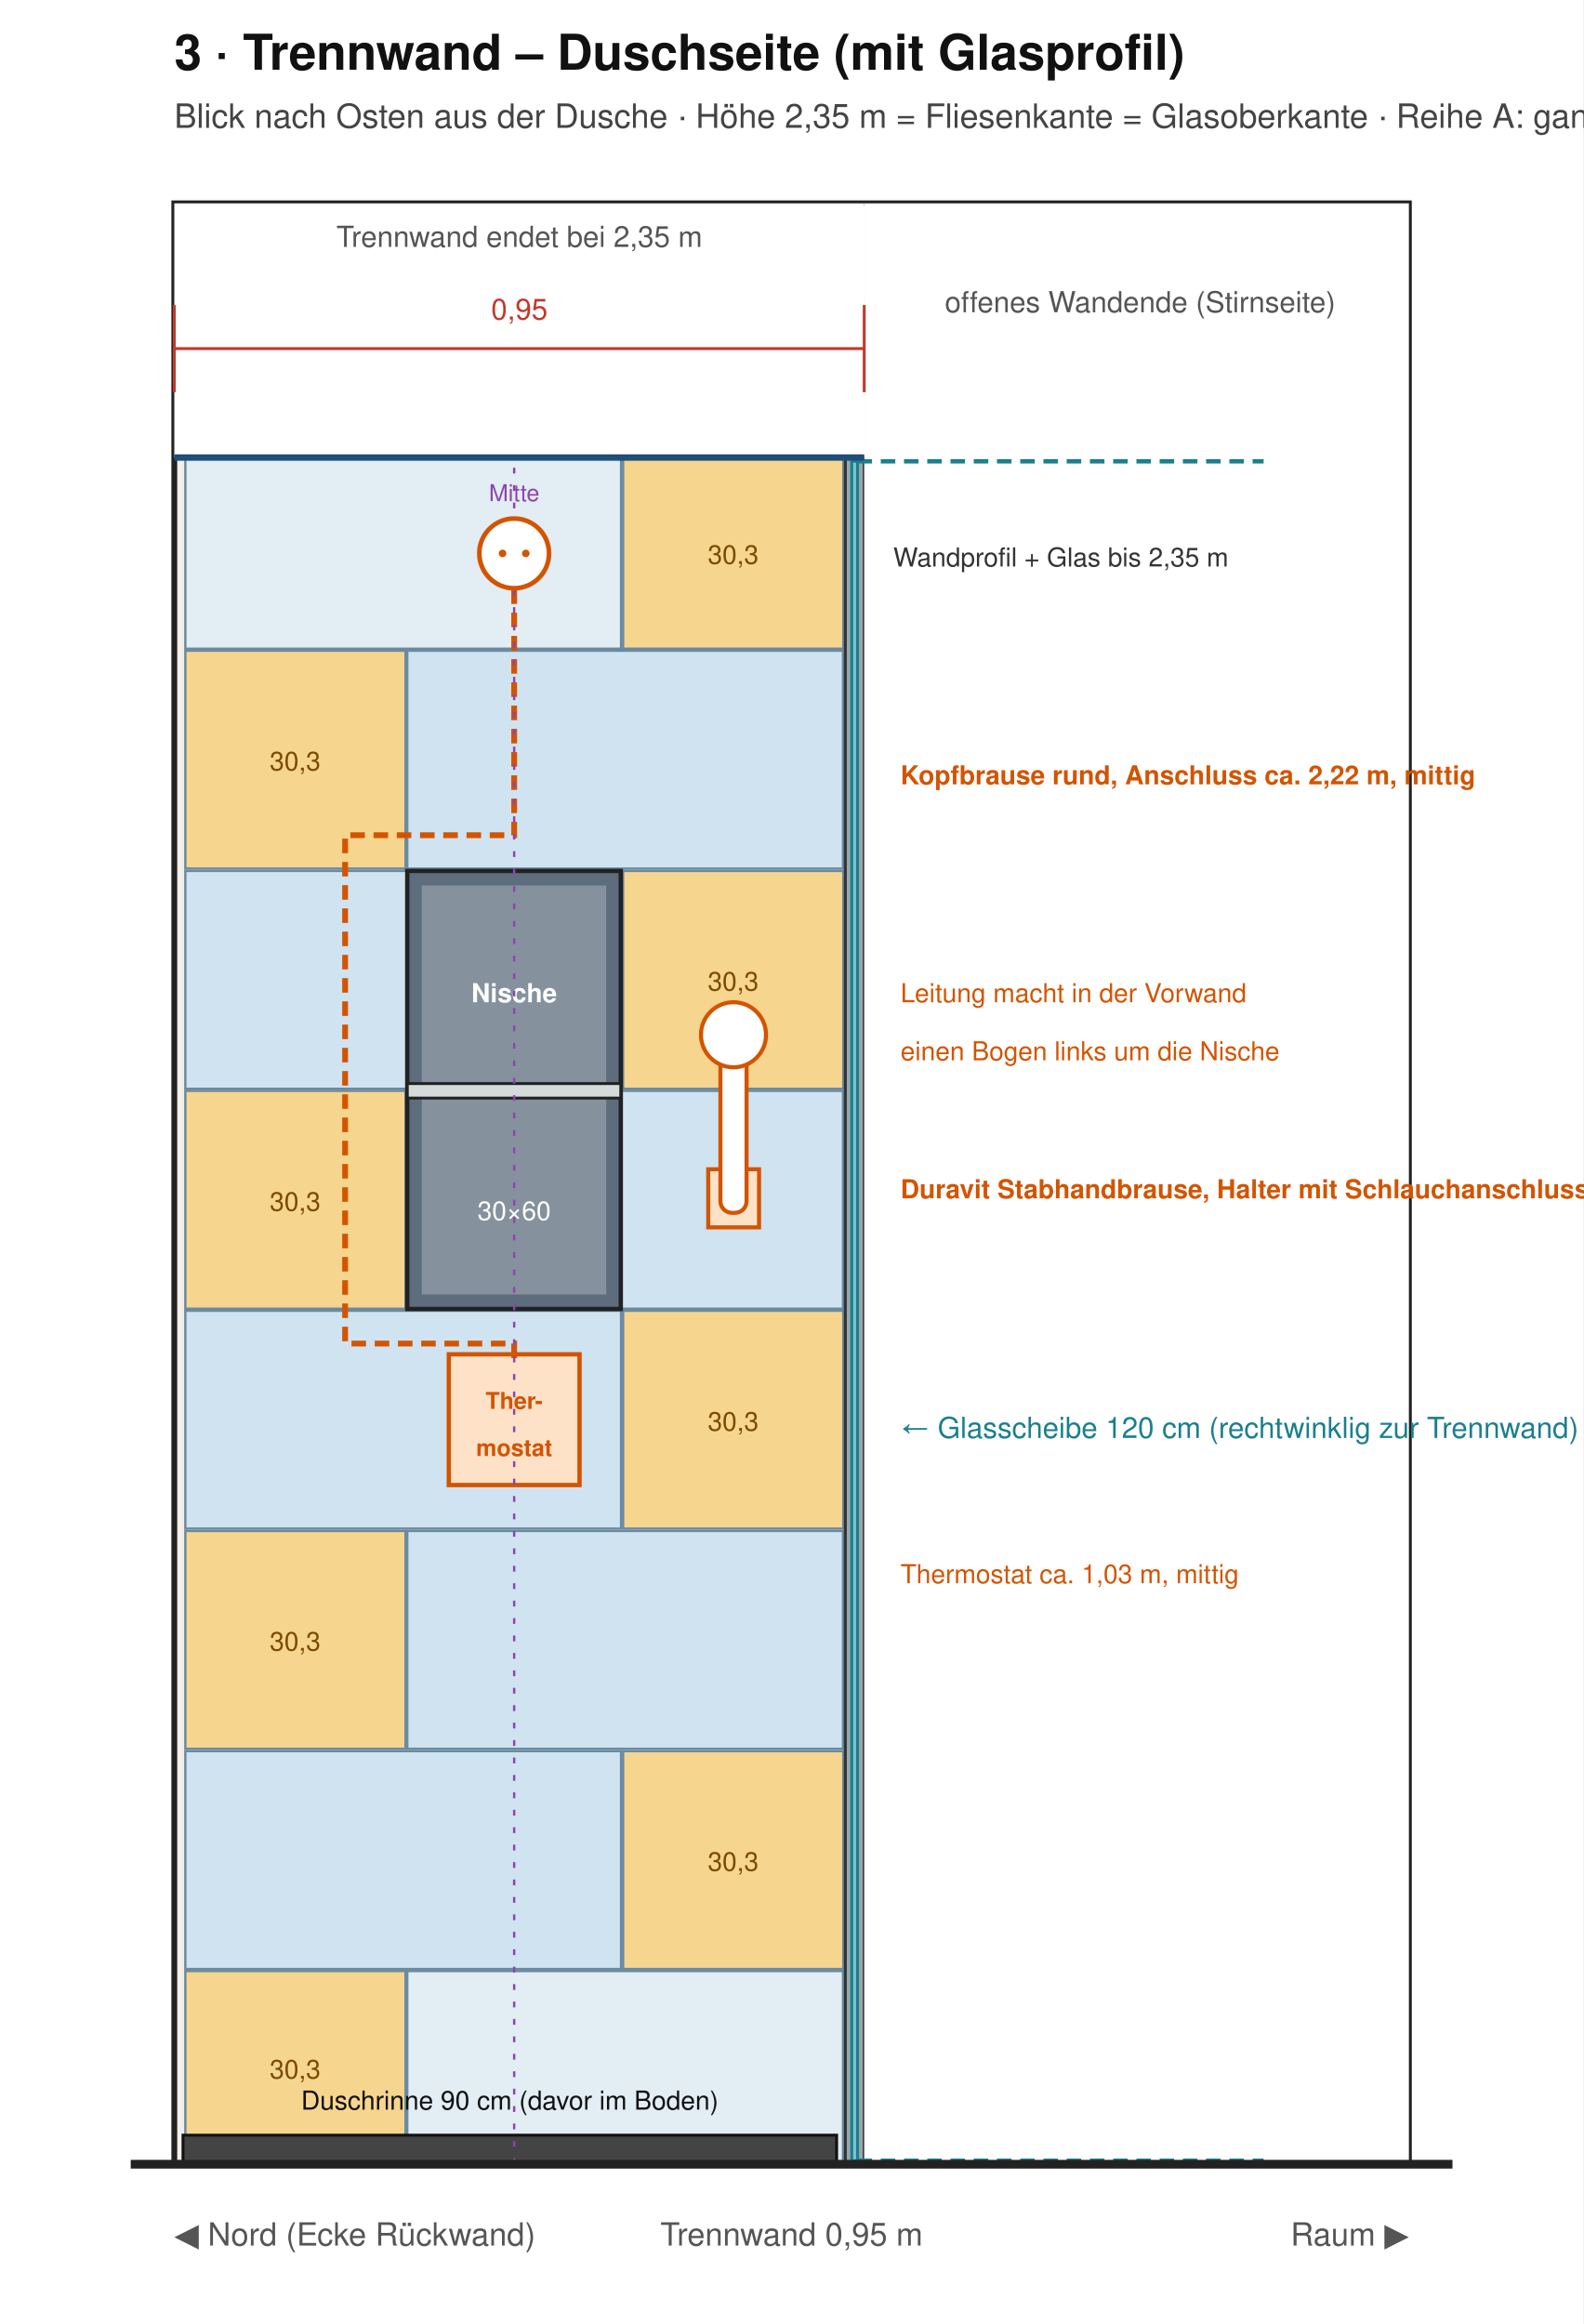
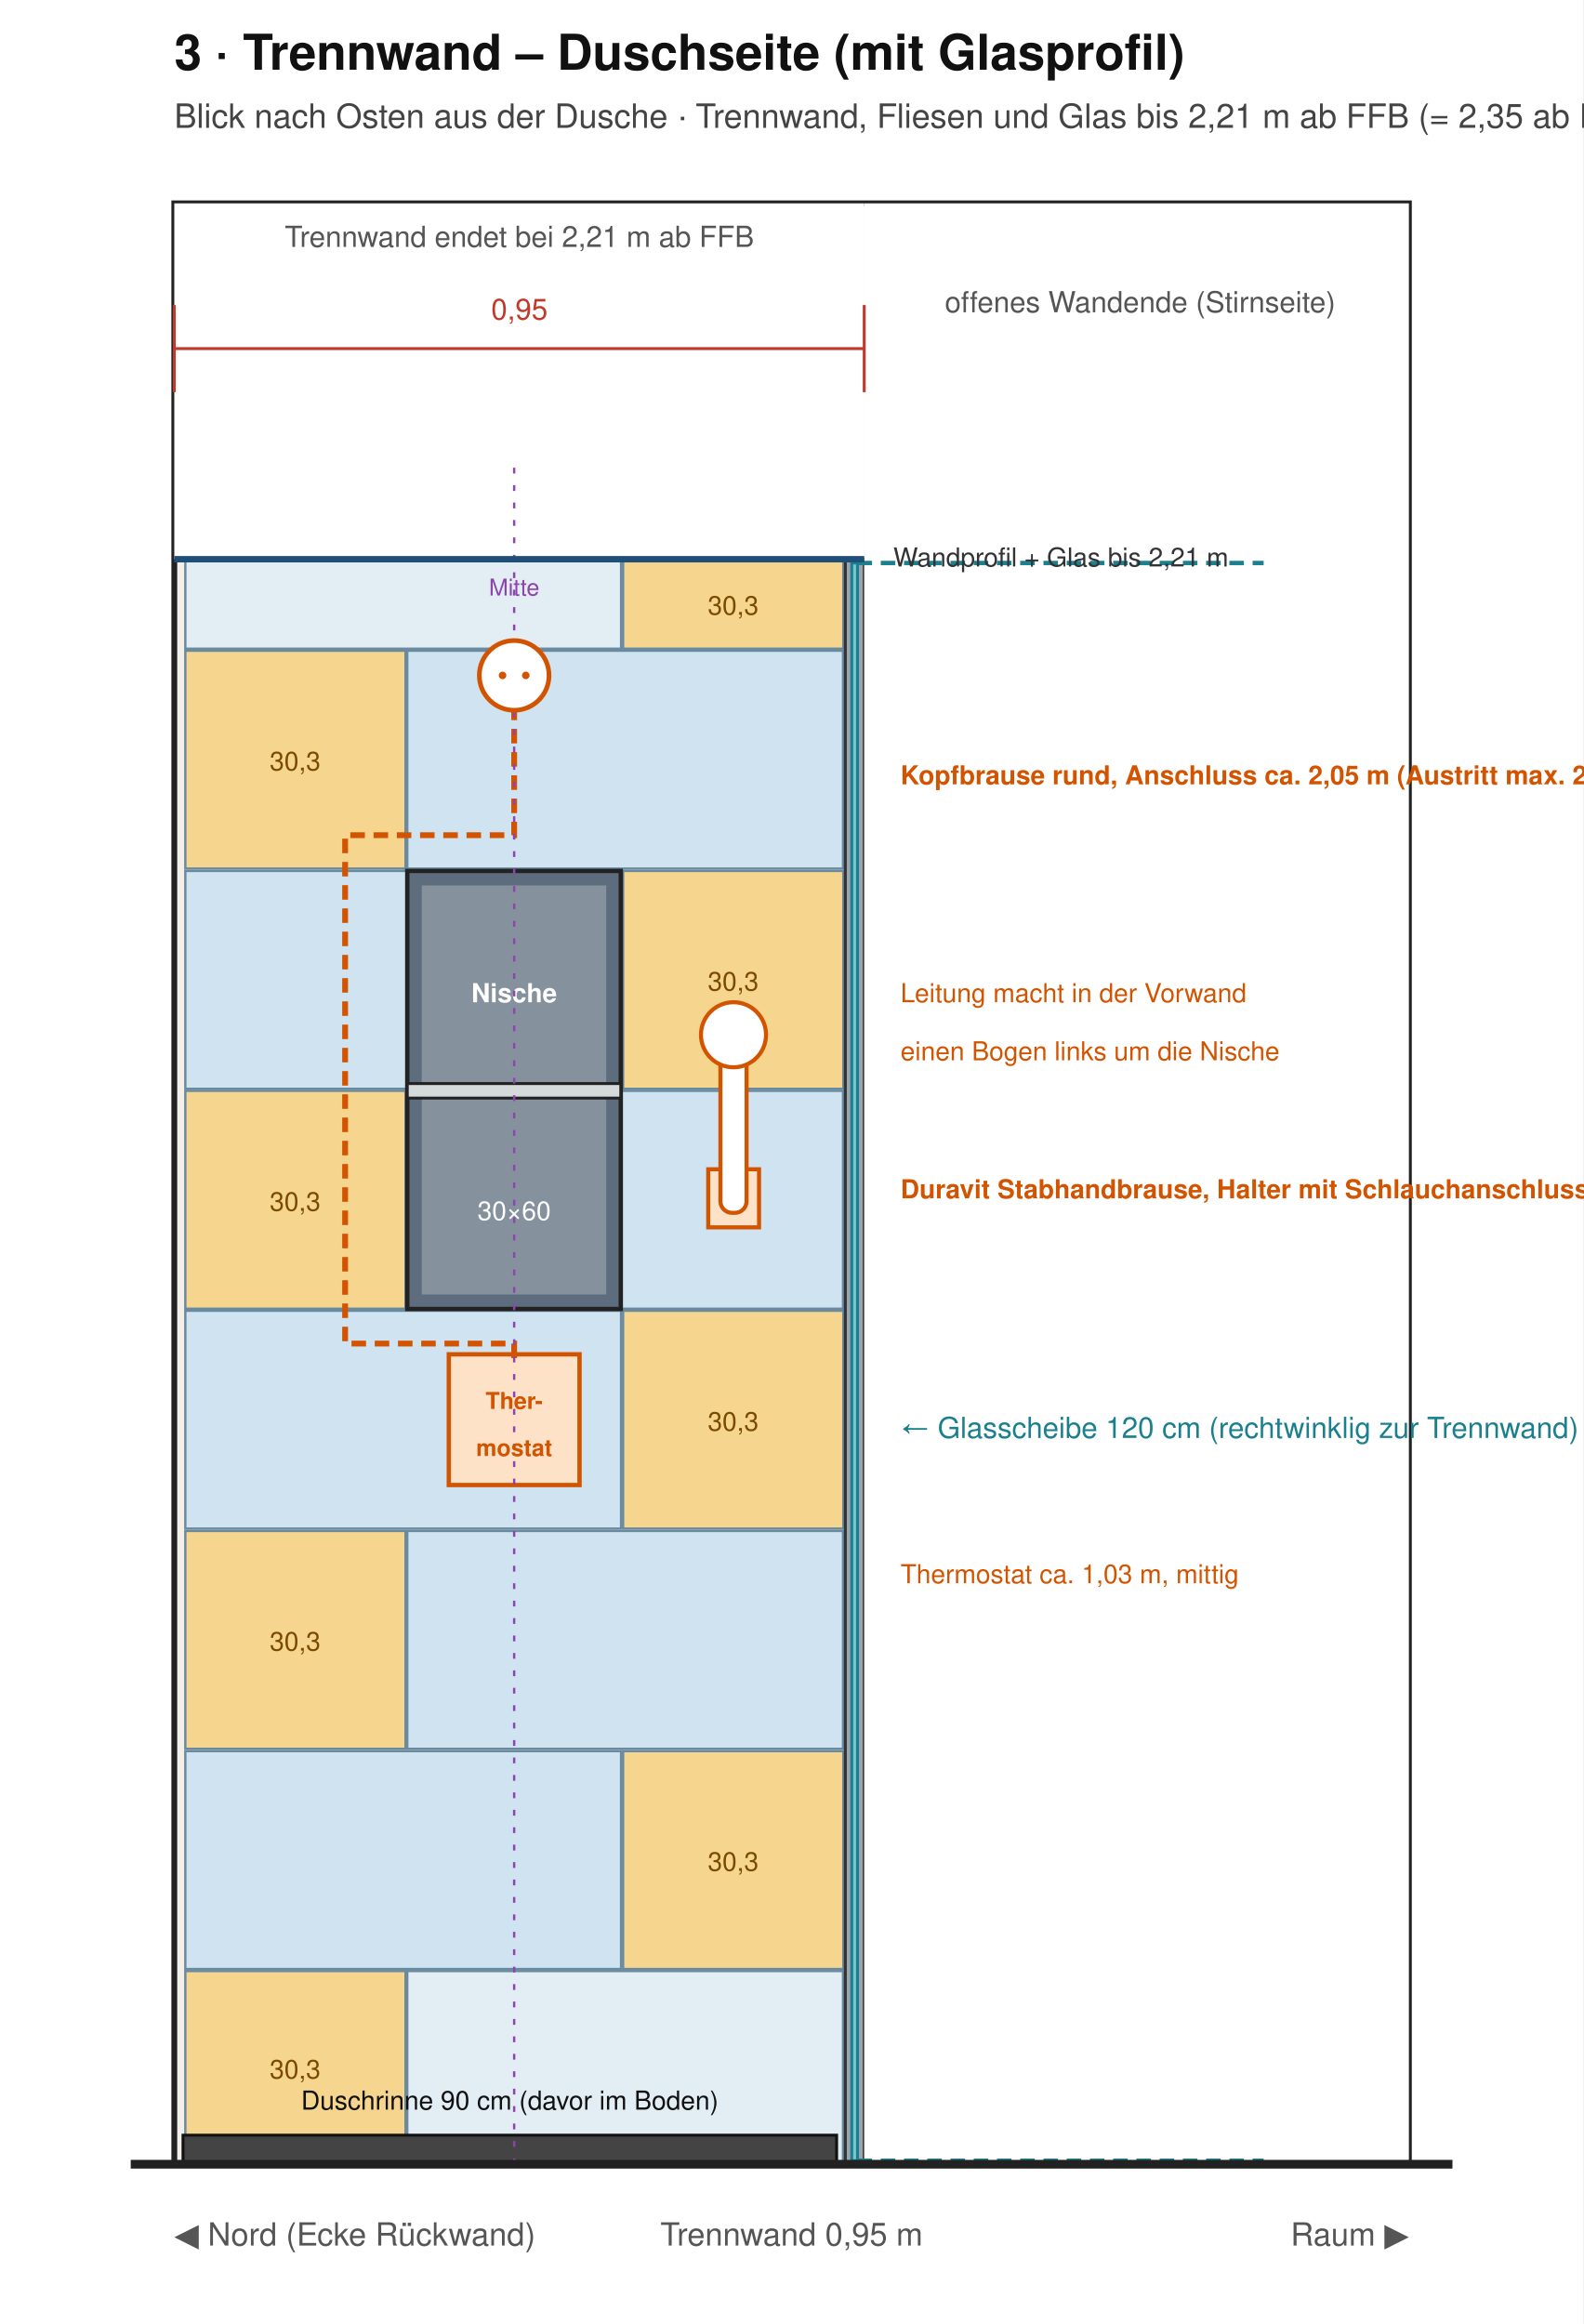
<svg xmlns="http://www.w3.org/2000/svg" width="545" height="800" viewBox="0 0 545 800" font-family="Helvetica, Arial, sans-serif">
  <defs>
    <marker id="arr" markerWidth="8" markerHeight="8" refX="6" refY="4" orient="auto">
      <path d="M0,0 L8,4 L0,8 Z" fill="#1a7f8e" />
    </marker>
    <marker id="arrw" markerWidth="8" markerHeight="8" refX="6" refY="4" orient="auto">
      <path d="M0,0 L8,4 L0,8 Z" fill="#fff" />
    </marker>
  </defs>
  <rect width="100%" height="100%" fill="white" />
  <g transform="translate(0,0)">
    <text x="60" y="24" font-size="17" font-weight="bold" fill="#111">3 · Trennwand – Duschseite (mit Glasprofil)</text>
-     <text x="60" y="44" font-size="11.5" fill="#444">Blick nach Osten aus der Dusche · Höhe 2,35 m = Fliesenkante = Glasoberkante · Reihe A: ganze Fliese am Profil, Reihe B: ganze Fliese in der Ecke</text>
+     <text x="60" y="44" font-size="11.5" fill="#444">Blick nach Osten aus der Dusche · Trennwand, Fliesen und Glas bis 2,21 m ab FFB (= 2,35 ab RFB lt. Werkplan)</text>
    <rect x="60" y="70" width="425.0" height="675.0" fill="#f3efe9" stroke="#222" stroke-width="2" />
    <rect x="63.8" y="678.5" width="75.8" height="66.5" fill="#f6d58e" stroke="#6a8aa0" stroke-width="0.8" />
    <text x="101.6" y="715.5" font-size="9" text-anchor="middle" fill="#7a4a00" font-weight="normal">30,3</text>
    <rect x="140.2" y="678.5" width="150.0" height="66.5" fill="#e2edf4" stroke="#6a8aa0" stroke-width="0.8" />
    <rect x="63.8" y="602.8" width="150.0" height="75.0" fill="#cfe3f0" stroke="#6a8aa0" stroke-width="0.8" />
    <rect x="214.5" y="602.8" width="75.8" height="75.0" fill="#f6d58e" stroke="#6a8aa0" stroke-width="0.8" />
    <text x="252.4" y="644.0" font-size="9" text-anchor="middle" fill="#7a4a00" font-weight="normal">30,3</text>
    <rect x="63.8" y="527.0" width="75.8" height="75.0" fill="#f6d58e" stroke="#6a8aa0" stroke-width="0.8" />
    <text x="101.6" y="568.2" font-size="9" text-anchor="middle" fill="#7a4a00" font-weight="normal">30,3</text>
    <rect x="140.2" y="527.0" width="150.0" height="75.0" fill="#cfe3f0" stroke="#6a8aa0" stroke-width="0.8" />
    <rect x="63.8" y="451.2" width="150.0" height="75.0" fill="#cfe3f0" stroke="#6a8aa0" stroke-width="0.8" />
    <rect x="214.5" y="451.2" width="75.8" height="75.0" fill="#f6d58e" stroke="#6a8aa0" stroke-width="0.8" />
    <text x="252.4" y="492.5" font-size="9" text-anchor="middle" fill="#7a4a00" font-weight="normal">30,3</text>
    <rect x="63.8" y="375.5" width="75.8" height="75.0" fill="#f6d58e" stroke="#6a8aa0" stroke-width="0.8" />
    <text x="101.6" y="416.8" font-size="9" text-anchor="middle" fill="#7a4a00" font-weight="normal">30,3</text>
    <rect x="140.2" y="375.5" width="150.0" height="75.0" fill="#cfe3f0" stroke="#6a8aa0" stroke-width="0.8" />
    <rect x="63.8" y="299.8" width="150.0" height="75.0" fill="#cfe3f0" stroke="#6a8aa0" stroke-width="0.8" />
    <rect x="214.5" y="299.8" width="75.8" height="75.0" fill="#f6d58e" stroke="#6a8aa0" stroke-width="0.8" />
    <text x="252.4" y="341.0" font-size="9" text-anchor="middle" fill="#7a4a00" font-weight="normal">30,3</text>
    <rect x="63.8" y="224.0" width="75.8" height="75.0" fill="#f6d58e" stroke="#6a8aa0" stroke-width="0.8" />
    <text x="101.6" y="265.2" font-size="9" text-anchor="middle" fill="#7a4a00" font-weight="normal">30,3</text>
    <rect x="140.2" y="224.0" width="150.0" height="75.0" fill="#cfe3f0" stroke="#6a8aa0" stroke-width="0.8" />
-     <rect x="63.8" y="157.5" width="150.0" height="65.8" fill="#e2edf4" stroke="#6a8aa0" stroke-width="0.8" />
-     <rect x="214.5" y="157.5" width="75.8" height="65.8" fill="#f6d58e" stroke="#6a8aa0" stroke-width="0.8" />
-     <text x="252.4" y="194.1" font-size="9" text-anchor="middle" fill="#7a4a00" font-weight="normal">30,3</text>
-     <rect x="60.0" y="70.0" width="237.5" height="87.5" fill="#ffffff" stroke="#ffffff" stroke-width="0" />
-     <rect x="291.0" y="157.5" width="6.5" height="587.5" fill="#9aa5ad" stroke="#333" stroke-width="1" />
+     <rect x="63.8" y="192.5" width="150.0" height="30.8" fill="#e2edf4" stroke="#6a8aa0" stroke-width="0.8" />
+     <rect x="214.5" y="192.5" width="75.8" height="30.8" fill="#f6d58e" stroke="#6a8aa0" stroke-width="0.8" />
+     <text x="252.4" y="211.6" font-size="9" text-anchor="middle" fill="#7a4a00" font-weight="normal">30,3</text>
+     <rect x="60.0" y="70.0" width="237.5" height="122.5" fill="#ffffff" stroke="#ffffff" stroke-width="0" />
+     <rect x="291.0" y="192.5" width="6.5" height="552.5" fill="#9aa5ad" stroke="#333" stroke-width="1" />
    <rect x="297.5" y="70.0" width="187.5" height="675.0" fill="#ffffff" stroke="#ffffff" stroke-width="0" />
-     <rect x="293.2" y="158.8" width="2.0" height="585.0" fill="#7cc4cf" stroke="#1a7f8e" stroke-width="1" />
+     <rect x="293.2" y="193.8" width="2.0" height="550.0" fill="#7cc4cf" stroke="#1a7f8e" stroke-width="1" />
    <rect x="140.2" y="299.8" width="73.5" height="150.8" fill="#5d6d7e" stroke="#222" stroke-width="1.5" />
    <rect x="145.2" y="304.8" width="63.5" height="140.8" fill="#85929e" stroke="none" />
    <rect x="140.2" y="373.0" width="73.5" height="5.0" fill="#d5dbdb" stroke="#222" />
    <rect x="63.0" y="735.0" width="225.0" height="10.0" fill="#444" stroke="#111" />
    <rect x="154.5" y="466.2" width="45.0" height="45.0" fill="#fde2c8" stroke="#d35400" stroke-width="1.5" />
    <rect x="243.8" y="402.5" width="17.5" height="20.0" fill="#fde2c8" stroke="#d35400" stroke-width="1.4" />
-     <text x="178.8" y="85.0" font-size="10" text-anchor="middle" fill="#555" font-weight="normal">Trennwand endet bei 2,35 m</text>
+     <text x="178.8" y="85.0" font-size="10" text-anchor="middle" fill="#555" font-weight="normal">Trennwand endet bei 2,21 m ab FFB</text>
    <text x="392.5" y="107.5" font-size="10" text-anchor="middle" fill="#555" font-weight="normal">offenes Wandende (Stirnseite)</text>
    <text x="310.0" y="495.0" font-size="10" text-anchor="start" fill="#1a7f8e" font-weight="normal">← Glasscheibe 120 cm (rechtwinklig zur Trennwand)</text>
-     <line x1="295.2" y1="158.8" x2="435.0" y2="158.8" stroke="#1a7f8e" stroke-width="1.5" stroke-dasharray="5 3" />
+     <line x1="295.2" y1="193.8" x2="435.0" y2="193.8" stroke="#1a7f8e" stroke-width="1.5" stroke-dasharray="5 3" />
    <line x1="295.2" y1="743.8" x2="435.0" y2="743.8" stroke="#1a7f8e" stroke-width="1.5" stroke-dasharray="5 3" />
-     <text x="307.5" y="195.0" font-size="9" text-anchor="start" fill="#333" font-weight="normal">Wandprofil + Glas bis 2,35 m</text>
+     <text x="307.5" y="195.0" font-size="9" text-anchor="start" fill="#333" font-weight="normal">Wandprofil + Glas bis 2,21 m</text>
    <text x="177.0" y="345.0" font-size="9" text-anchor="middle" fill="#fff" font-weight="bold">Nische</text>
    <text x="177.0" y="420.0" font-size="9" text-anchor="middle" fill="#fff" font-weight="normal">30×60</text>
-     <polyline points="177.0,467.5 177.0,462.5 118.8,462.5 118.8,287.5 177.0,287.5 177.0,200.0" fill="none" stroke="#d35400" stroke-width="2" stroke-dasharray="5 3" />
+     <polyline points="177.0,467.5 177.0,462.5 118.8,462.5 118.8,287.5 177.0,287.5 177.0,242.5" fill="none" stroke="#d35400" stroke-width="2" stroke-dasharray="5 3" />
    <line x1="177.0" y1="745.0" x2="177.0" y2="157.5" stroke="#8e44ad" stroke-width="0.8" stroke-dasharray="2 4" />
-     <text x="177.0" y="172.5" font-size="8" text-anchor="middle" fill="#8e44ad" font-weight="normal">Mitte</text>
+     <text x="177.0" y="205.0" font-size="8" text-anchor="middle" fill="#8e44ad" font-weight="normal">Mitte</text>
    <text x="175.5" y="726.2" font-size="9" text-anchor="middle" fill="#111" font-weight="normal">Duschrinne 90 cm (davor im Boden)</text>
    <text x="177.0" y="485.0" font-size="8" text-anchor="middle" fill="#d35400" font-weight="bold">Ther-</text>
    <text x="177.0" y="501.2" font-size="8" text-anchor="middle" fill="#d35400" font-weight="bold">mostat</text>
    <rect x="248.0" y="350.0" width="9.0" height="67.5" rx="4" fill="#fff" stroke="#d35400" stroke-width="1.4" />
    <circle cx="252.5" cy="356.2" r="11.2" fill="#fff" stroke="#d35400" stroke-width="1.4" />
    <text x="310.0" y="412.5" font-size="9" text-anchor="start" fill="#d35400" font-weight="bold">Duravit Stabhandbrause, Halter mit Schlauchanschluss ca. 1,33 m</text>
    <text x="310.0" y="545.0" font-size="9" text-anchor="start" fill="#d35400" font-weight="normal">Thermostat ca. 1,03 m, mittig</text>
-     <circle cx="177.0" cy="190.5" r="12.0" fill="#fff" stroke="#d35400" stroke-width="1.6" />
-     <circle cx="173.0" cy="190.5" r="1.3" fill="#d35400" />
-     <circle cx="181.0" cy="190.5" r="1.3" fill="#d35400" />
-     <text x="194.5" y="186.8" font-size="9" text-anchor="start" fill="#d35400" font-weight="bold" />
-     <text x="310.0" y="270.0" font-size="9" text-anchor="start" fill="#d35400" font-weight="bold">Kopfbrause rund, Anschluss ca. 2,22 m, mittig</text>
+     <circle cx="177.0" cy="232.5" r="12.0" fill="#fff" stroke="#d35400" stroke-width="1.6" />
+     <circle cx="173.0" cy="232.5" r="1.3" fill="#d35400" />
+     <circle cx="181.0" cy="232.5" r="1.3" fill="#d35400" />
+     <text x="194.5" y="228.8" font-size="9" text-anchor="start" fill="#d35400" font-weight="bold" />
+     <text x="310.0" y="270.0" font-size="9" text-anchor="start" fill="#d35400" font-weight="bold">Kopfbrause rund, Anschluss ca. 2,05 m (Austritt max. 2,01)</text>
    <text x="310.0" y="345.0" font-size="9" text-anchor="start" fill="#d35400" font-weight="normal">Leitung macht in der Vorwand</text>
    <text x="310.0" y="365.0" font-size="9" text-anchor="start" fill="#d35400" font-weight="normal">einen Bogen links um die Nische</text>
-     <line x1="60.0" y1="157.5" x2="297.5" y2="157.5" stroke="#1f4e79" stroke-width="2.2" />
+     <line x1="60.0" y1="192.5" x2="297.5" y2="192.5" stroke="#1f4e79" stroke-width="2.2" />
    <line x1="60.0" y1="120.0" x2="297.5" y2="120.0" stroke="#c0392b" stroke-width="1" />
    <line x1="60.0" y1="135.0" x2="60.0" y2="105.0" stroke="#c0392b" stroke-width="1" />
    <line x1="297.5" y1="135.0" x2="297.5" y2="105.0" stroke="#c0392b" stroke-width="1" />
    <text x="178.8" y="110.0" font-size="10" text-anchor="middle" fill="#c0392b" font-weight="normal">0,95</text>
    <line x1="45" y1="745.0" x2="500.0" y2="745.0" stroke="#222" stroke-width="3" />
    <text x="60" y="773.0" font-size="11" fill="#555">◀ Nord (Ecke Rückwand)</text>
    <text x="485.0" y="773.0" font-size="11" fill="#555" text-anchor="end">Raum ▶</text>
    <text x="272.5" y="773.0" font-size="11" fill="#555" text-anchor="middle">Trennwand 0,95 m</text>
  </g>
</svg>
